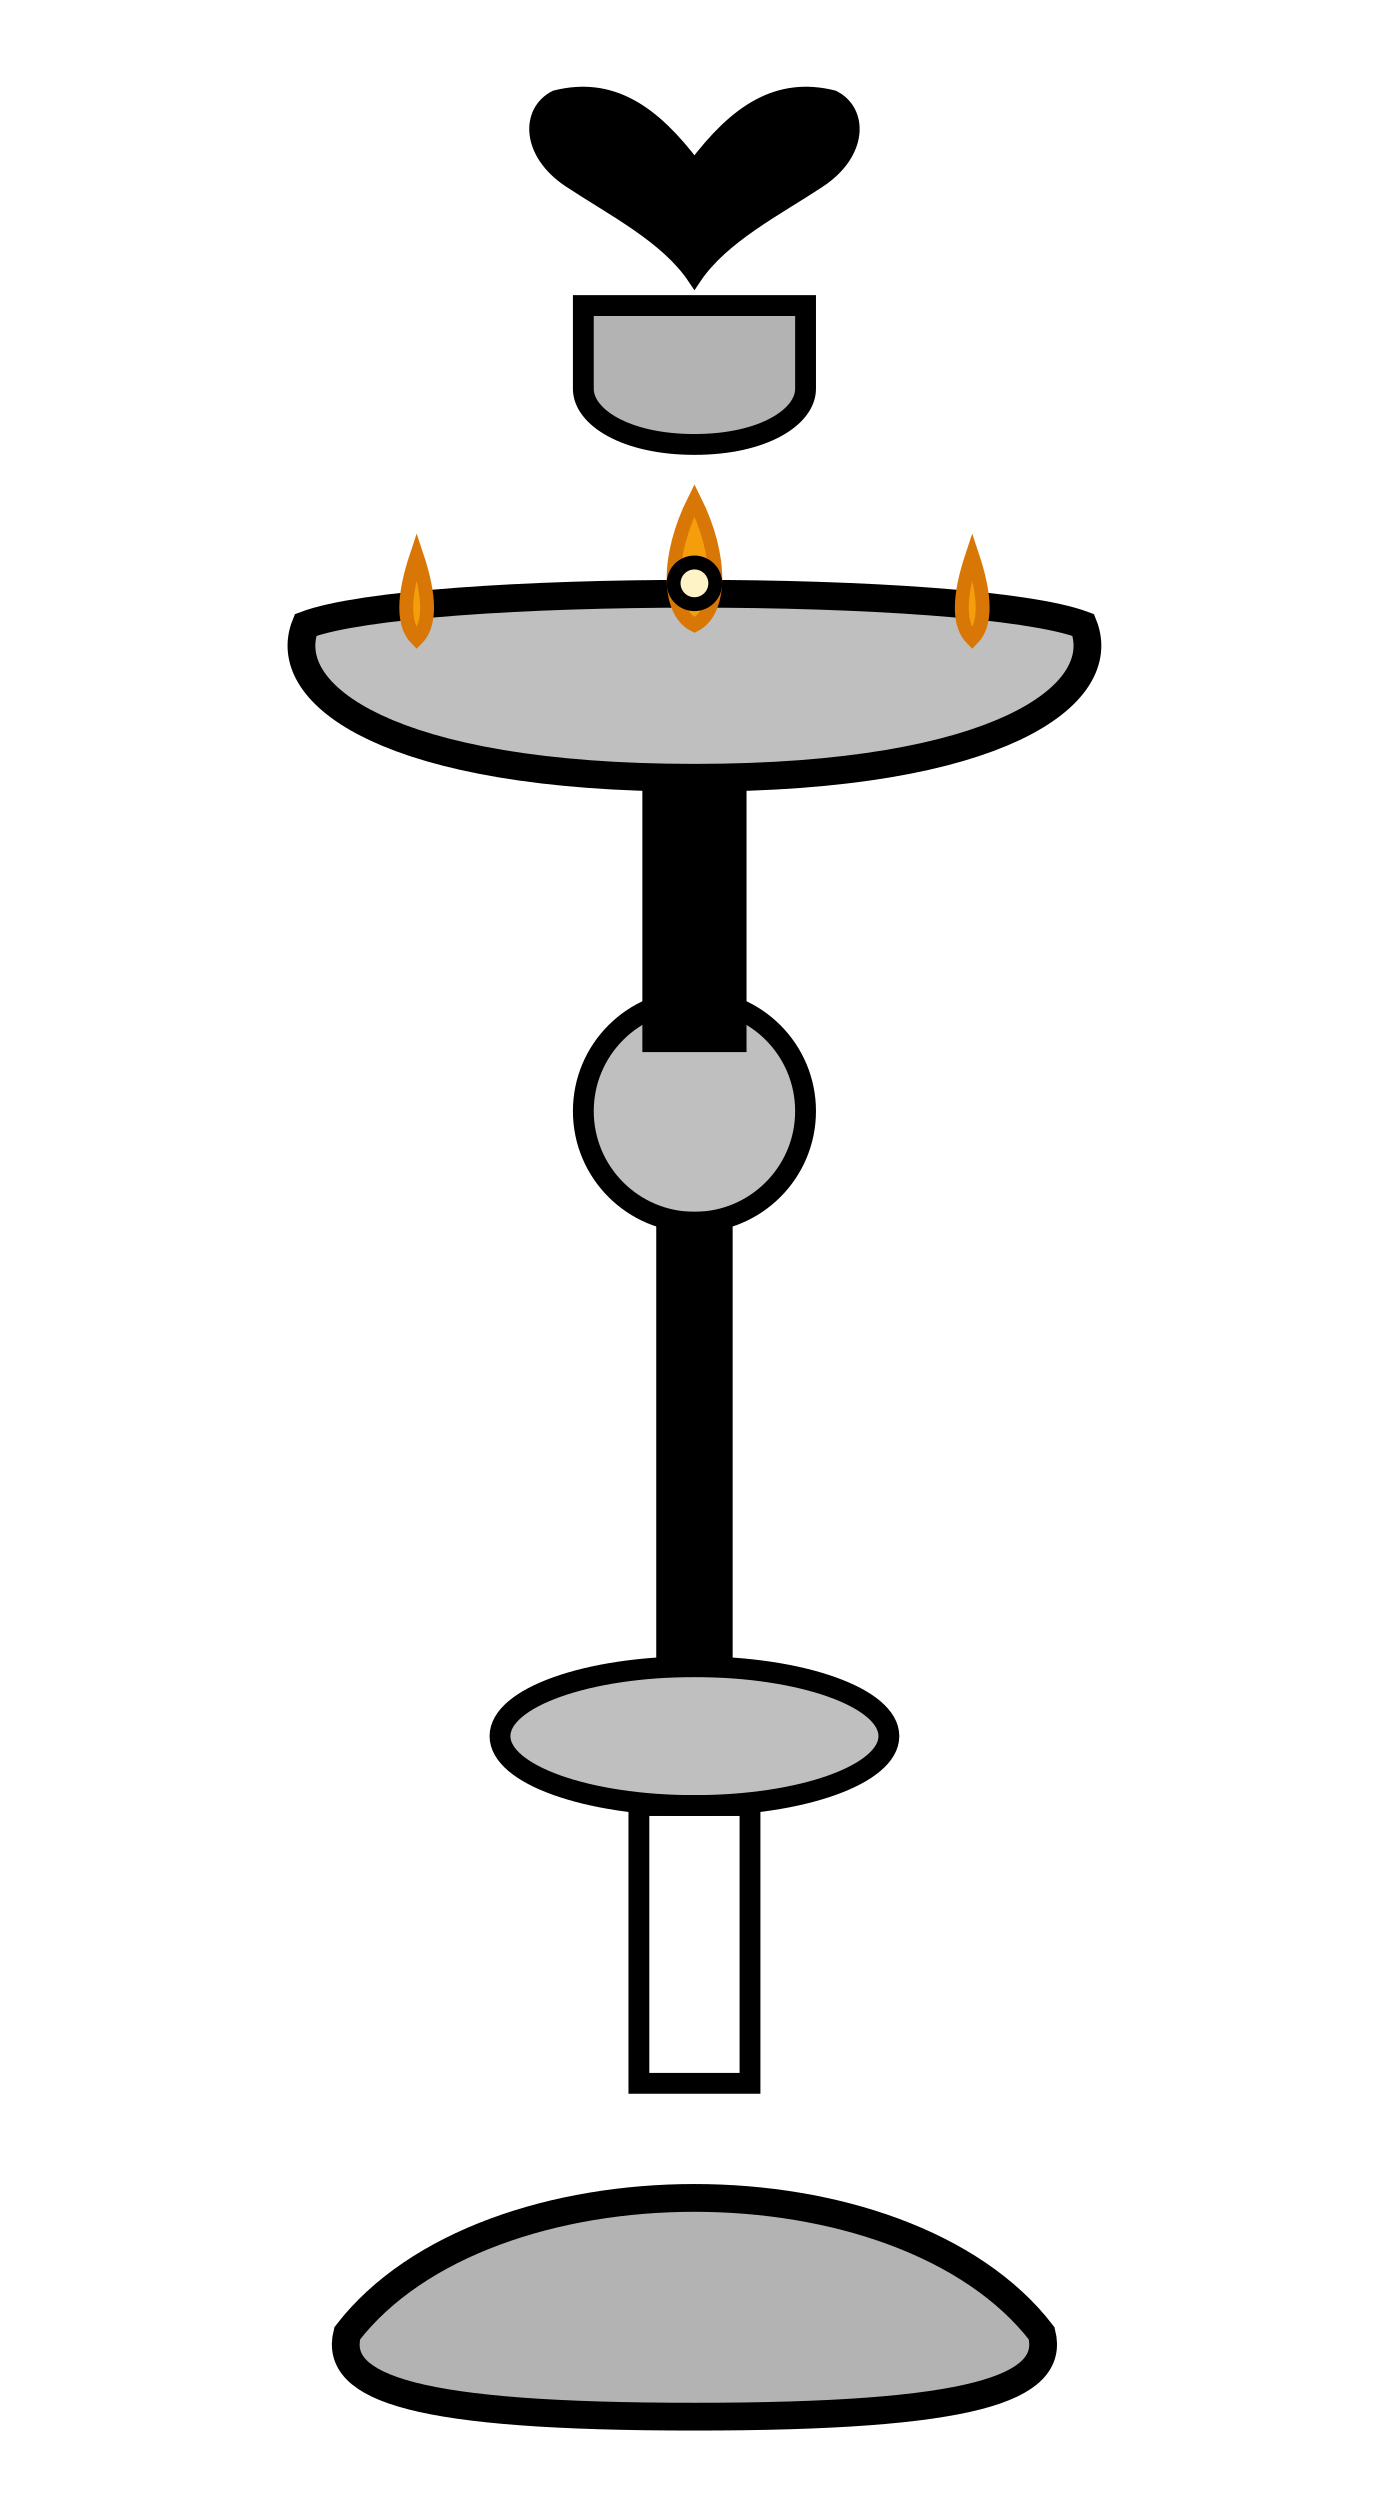
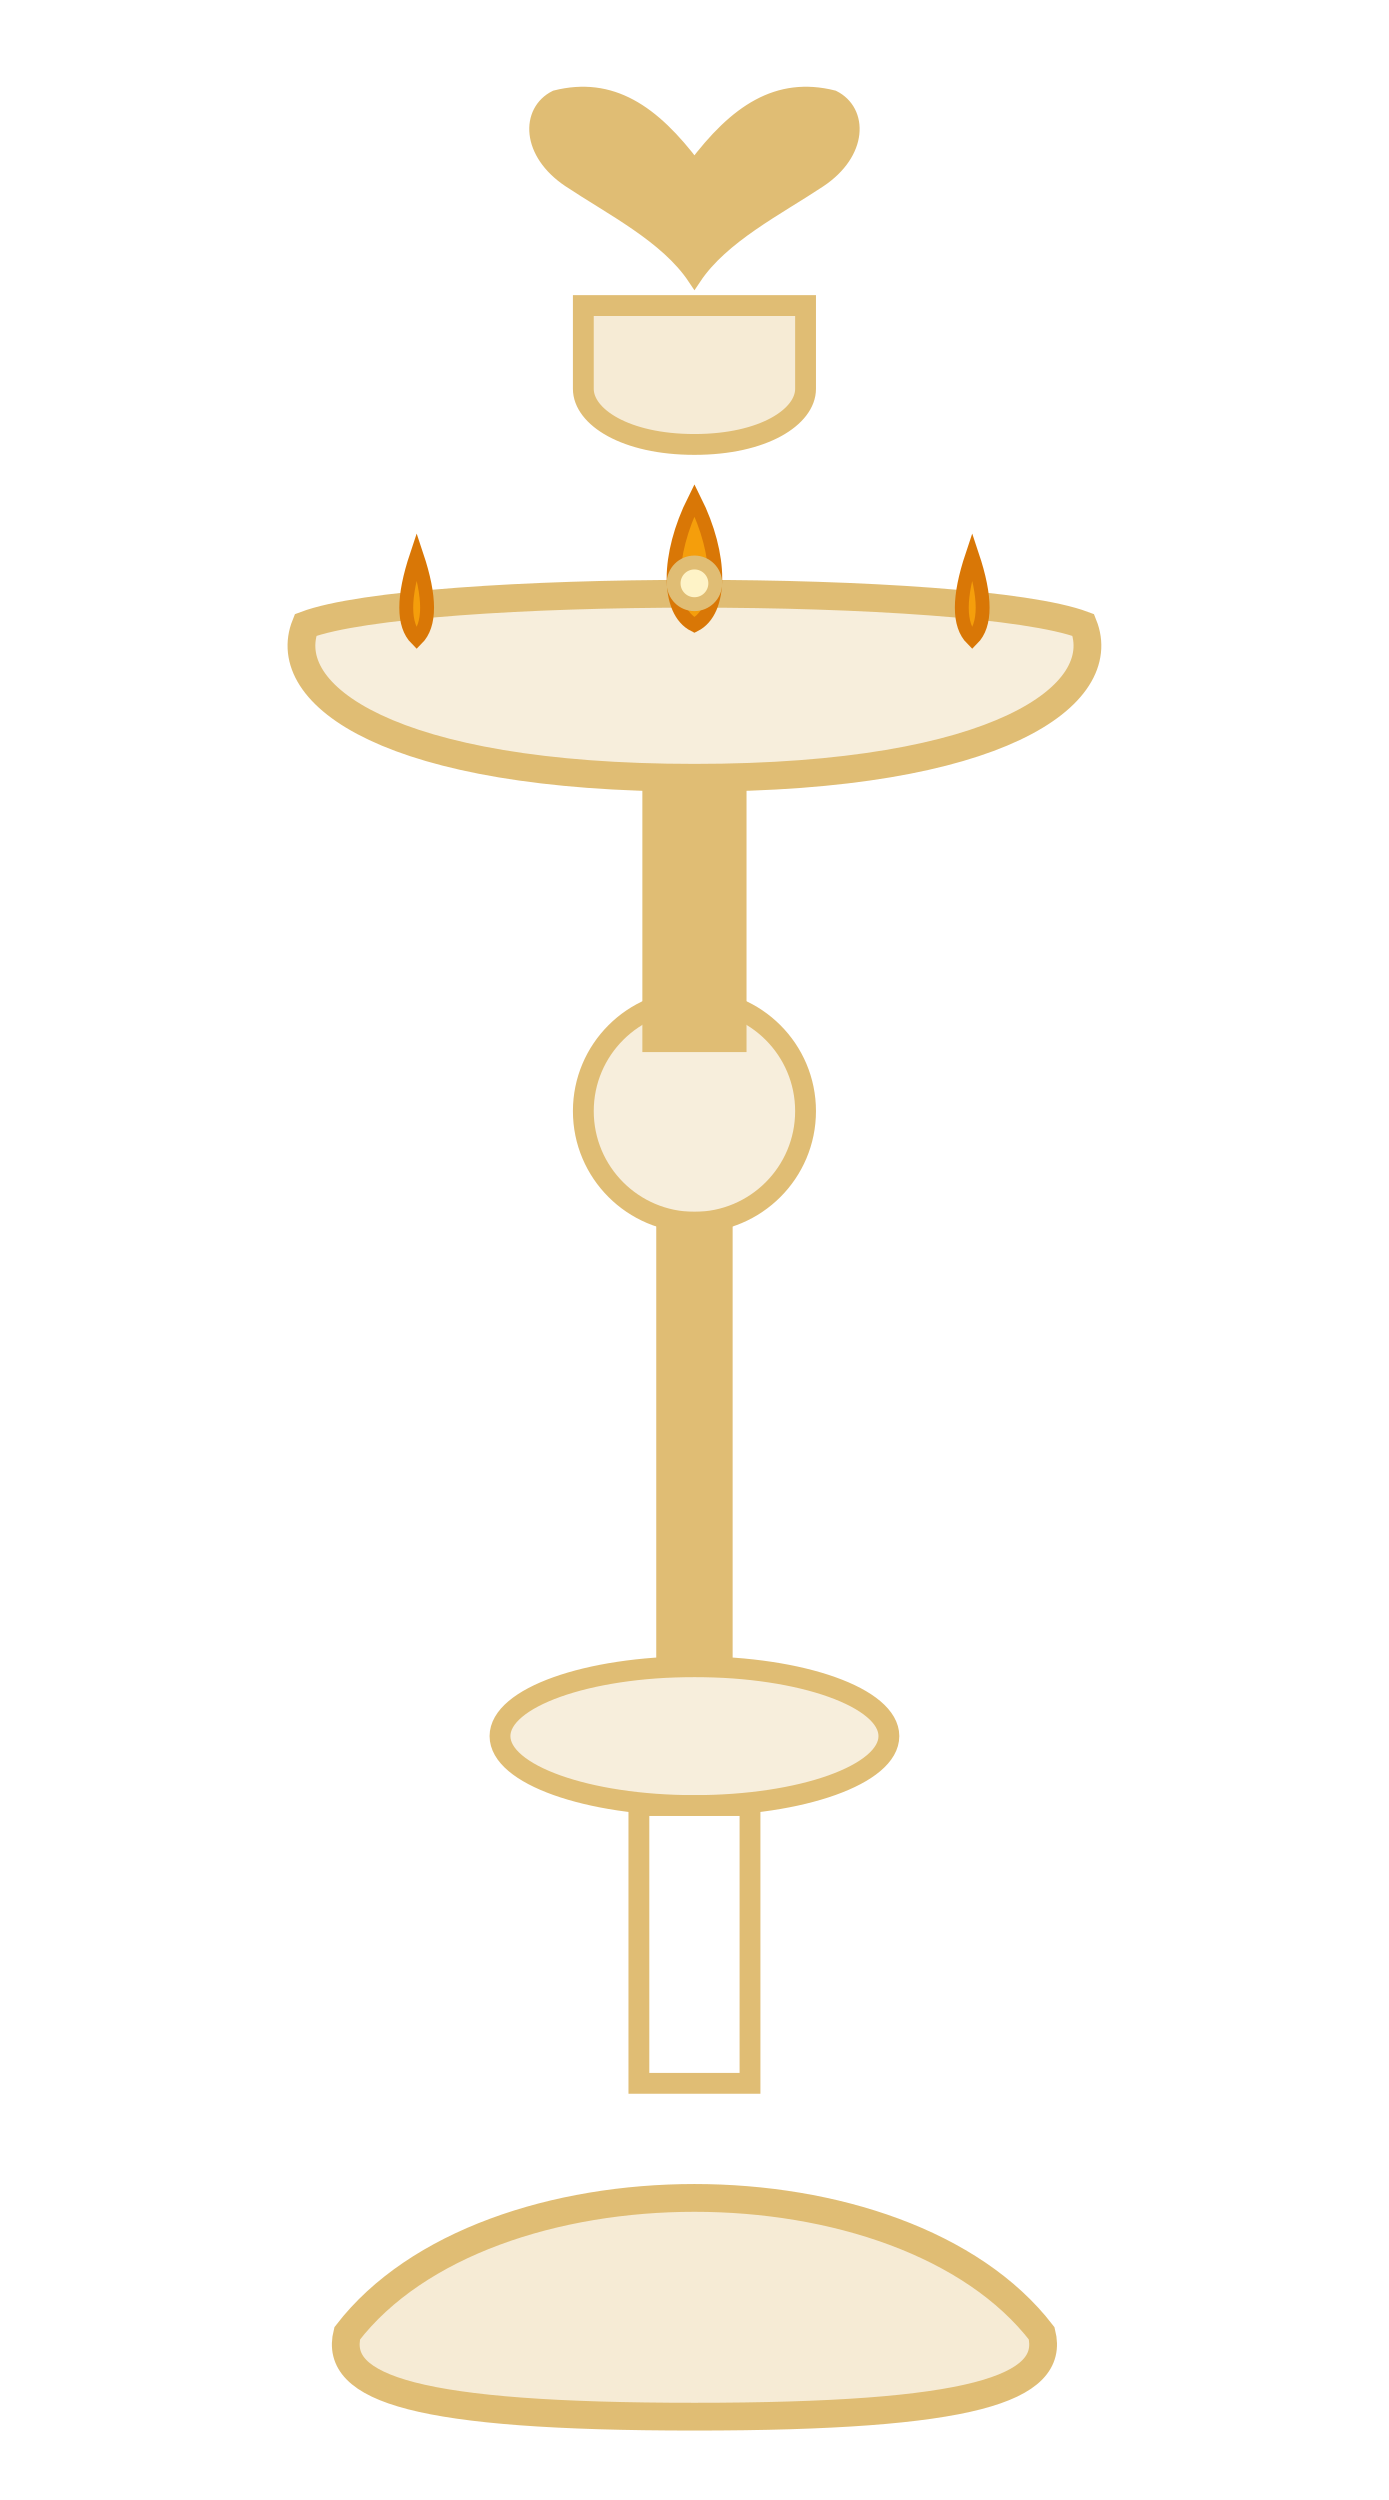
- <svg xmlns="http://www.w3.org/2000/svg" viewBox="0 0 100 180" fill="none" stroke="currentColor">
-   <path d="M50 12 C53 8, 56 6, 60 7 C62 8, 62 11, 59 13 C56 15, 52 17, 50 20 C48 17, 44 15, 41 13 C38 11, 38 8, 40 7 C44 6, 47 8, 50 12 Z" fill="currentColor" />
-   <path d="M42 22 H58 V28 C58 30, 55 32, 50 32 C45 32, 42 30, 42 28 Z" fill="currentColor" fill-opacity="0.3" stroke-width="1.5" />
-   <path d="M22 45 C30 42, 70 42, 78 45 C80 50, 72 56, 50 56 C28 56, 20 50, 22 45 Z" fill="currentColor" fill-opacity="0.25" stroke-width="2" />
+ <svg xmlns="http://www.w3.org/2000/svg" viewBox="0 0 100 180" fill="none" stroke="#e0bd74">
+   <path d="M50 12 C53 8, 56 6, 60 7 C62 8, 62 11, 59 13 C56 15, 52 17, 50 20 C48 17, 44 15, 41 13 C38 11, 38 8, 40 7 C44 6, 47 8, 50 12 Z" fill="#e0bd74" />
+   <path d="M42 22 H58 V28 C58 30, 55 32, 50 32 C45 32, 42 30, 42 28 Z" fill="#e0bd74" fill-opacity="0.3" stroke-width="1.5" />
+   <path d="M22 45 C30 42, 70 42, 78 45 C80 50, 72 56, 50 56 C28 56, 20 50, 22 45 Z" fill="#e0bd74" fill-opacity="0.25" stroke-width="2" />
  <path d="M50 36 C52 40, 52 44, 50 45 C48 44, 48 40, 50 36 Z" fill="#F59E0B" stroke="#D97706" stroke-width="1" />
  <circle cx="50" cy="42" r="1.5" fill="#FEF3C7" />
  <path d="M30 40 C31 43, 31 45, 30 46 C29 45, 29 43, 30 40 Z" fill="#F59E0B" stroke="#D97706" stroke-width="1" />
  <path d="M70 40 C71 43, 71 45, 70 46 C69 45, 69 43, 70 40 Z" fill="#F59E0B" stroke="#D97706" stroke-width="1" />
-   <path d="M47 56 H53 V75 H47 Z" fill="currentColor" stroke-width="1.5" />
-   <circle cx="50" cy="80" r="8" fill="currentColor" fill-opacity="0.25" stroke-width="1.5" />
-   <path d="M48 88 H52 V120 H48 Z" fill="currentColor" stroke-width="1.5" />
-   <ellipse cx="50" cy="125" rx="14" ry="5" fill="currentColor" fill-opacity="0.25" stroke-width="1.5" />
+   <path d="M47 56 H53 V75 H47 Z" fill="#e0bd74" stroke-width="1.5" />
+   <circle cx="50" cy="80" r="8" fill="#e0bd74" fill-opacity="0.25" stroke-width="1.5" />
+   <path d="M48 88 H52 V120 H48 Z" fill="#e0bd74" stroke-width="1.5" />
+   <ellipse cx="50" cy="125" rx="14" ry="5" fill="#e0bd74" fill-opacity="0.25" stroke-width="1.5" />
  <path d="M46 130 H54 V150 H46 Z" stroke-width="1.5" />
-   <path d="M25 168 C35 155, 65 155, 75 168 C76 172, 70 174, 50 174 C30 174, 24 172, 25 168 Z" fill="currentColor" fill-opacity="0.3" stroke-width="2" />
+   <path d="M25 168 C35 155, 65 155, 75 168 C76 172, 70 174, 50 174 C30 174, 24 172, 25 168 Z" fill="#e0bd74" fill-opacity="0.3" stroke-width="2" />
</svg>
